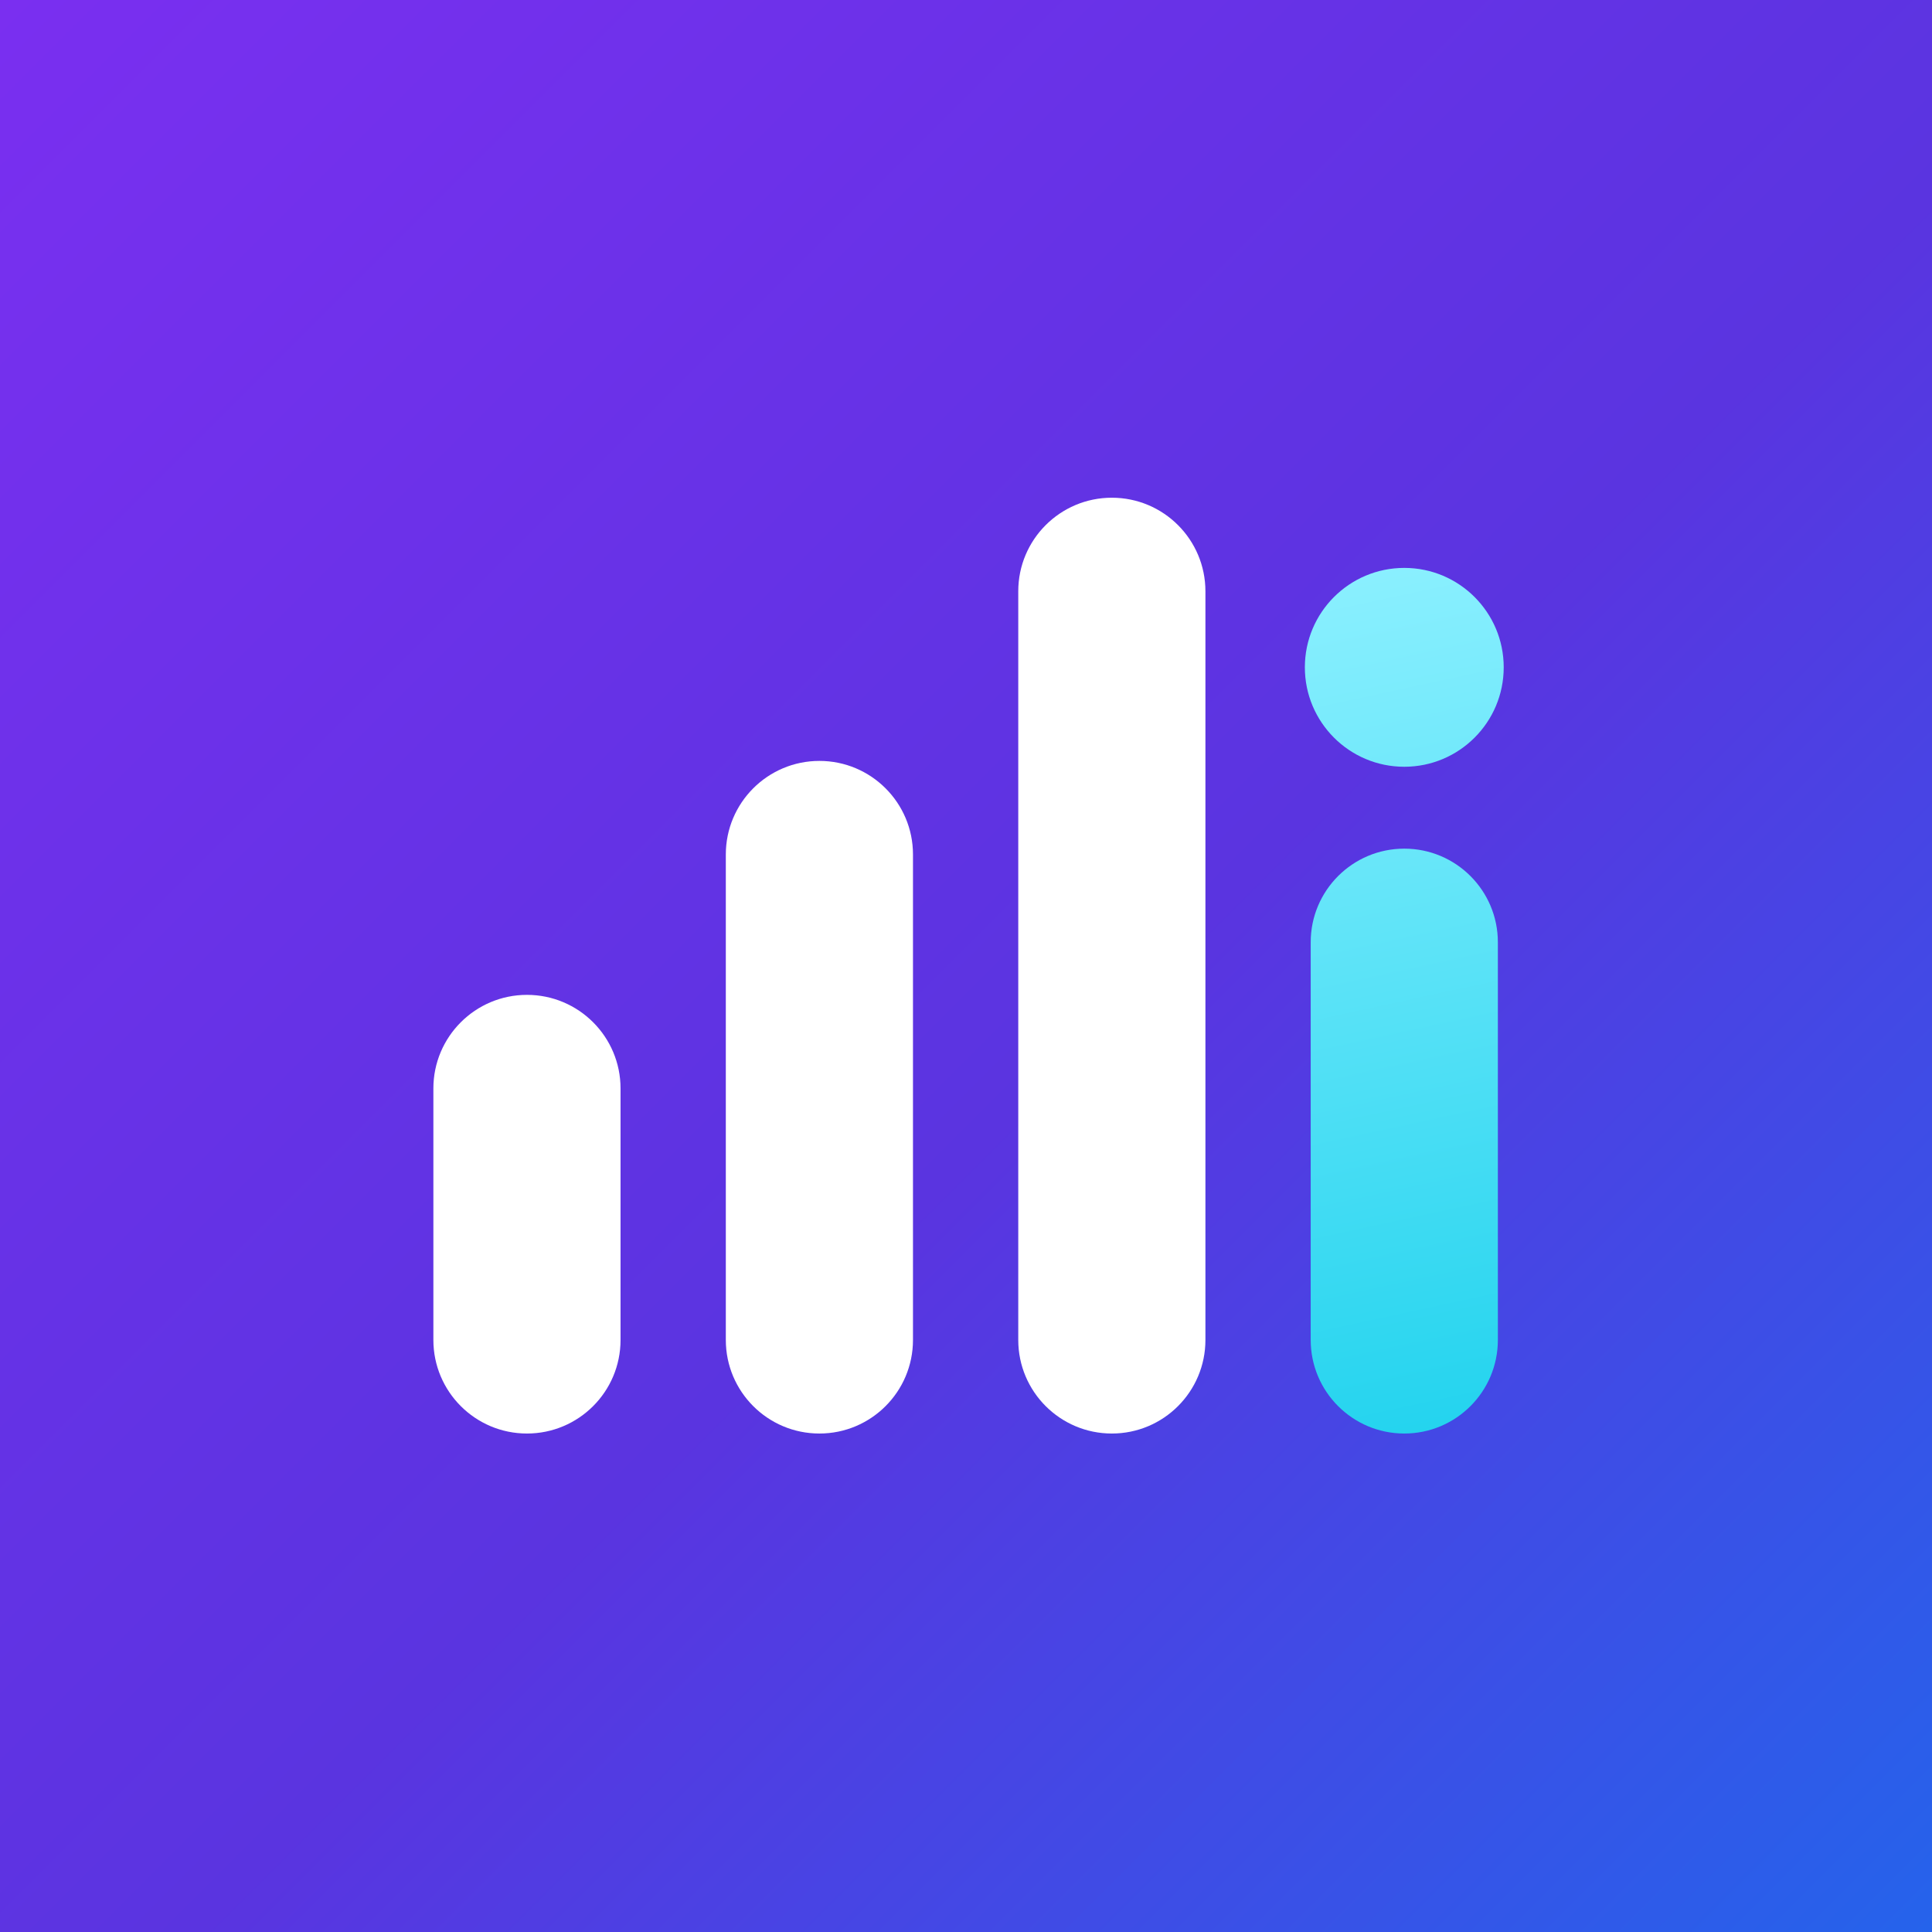
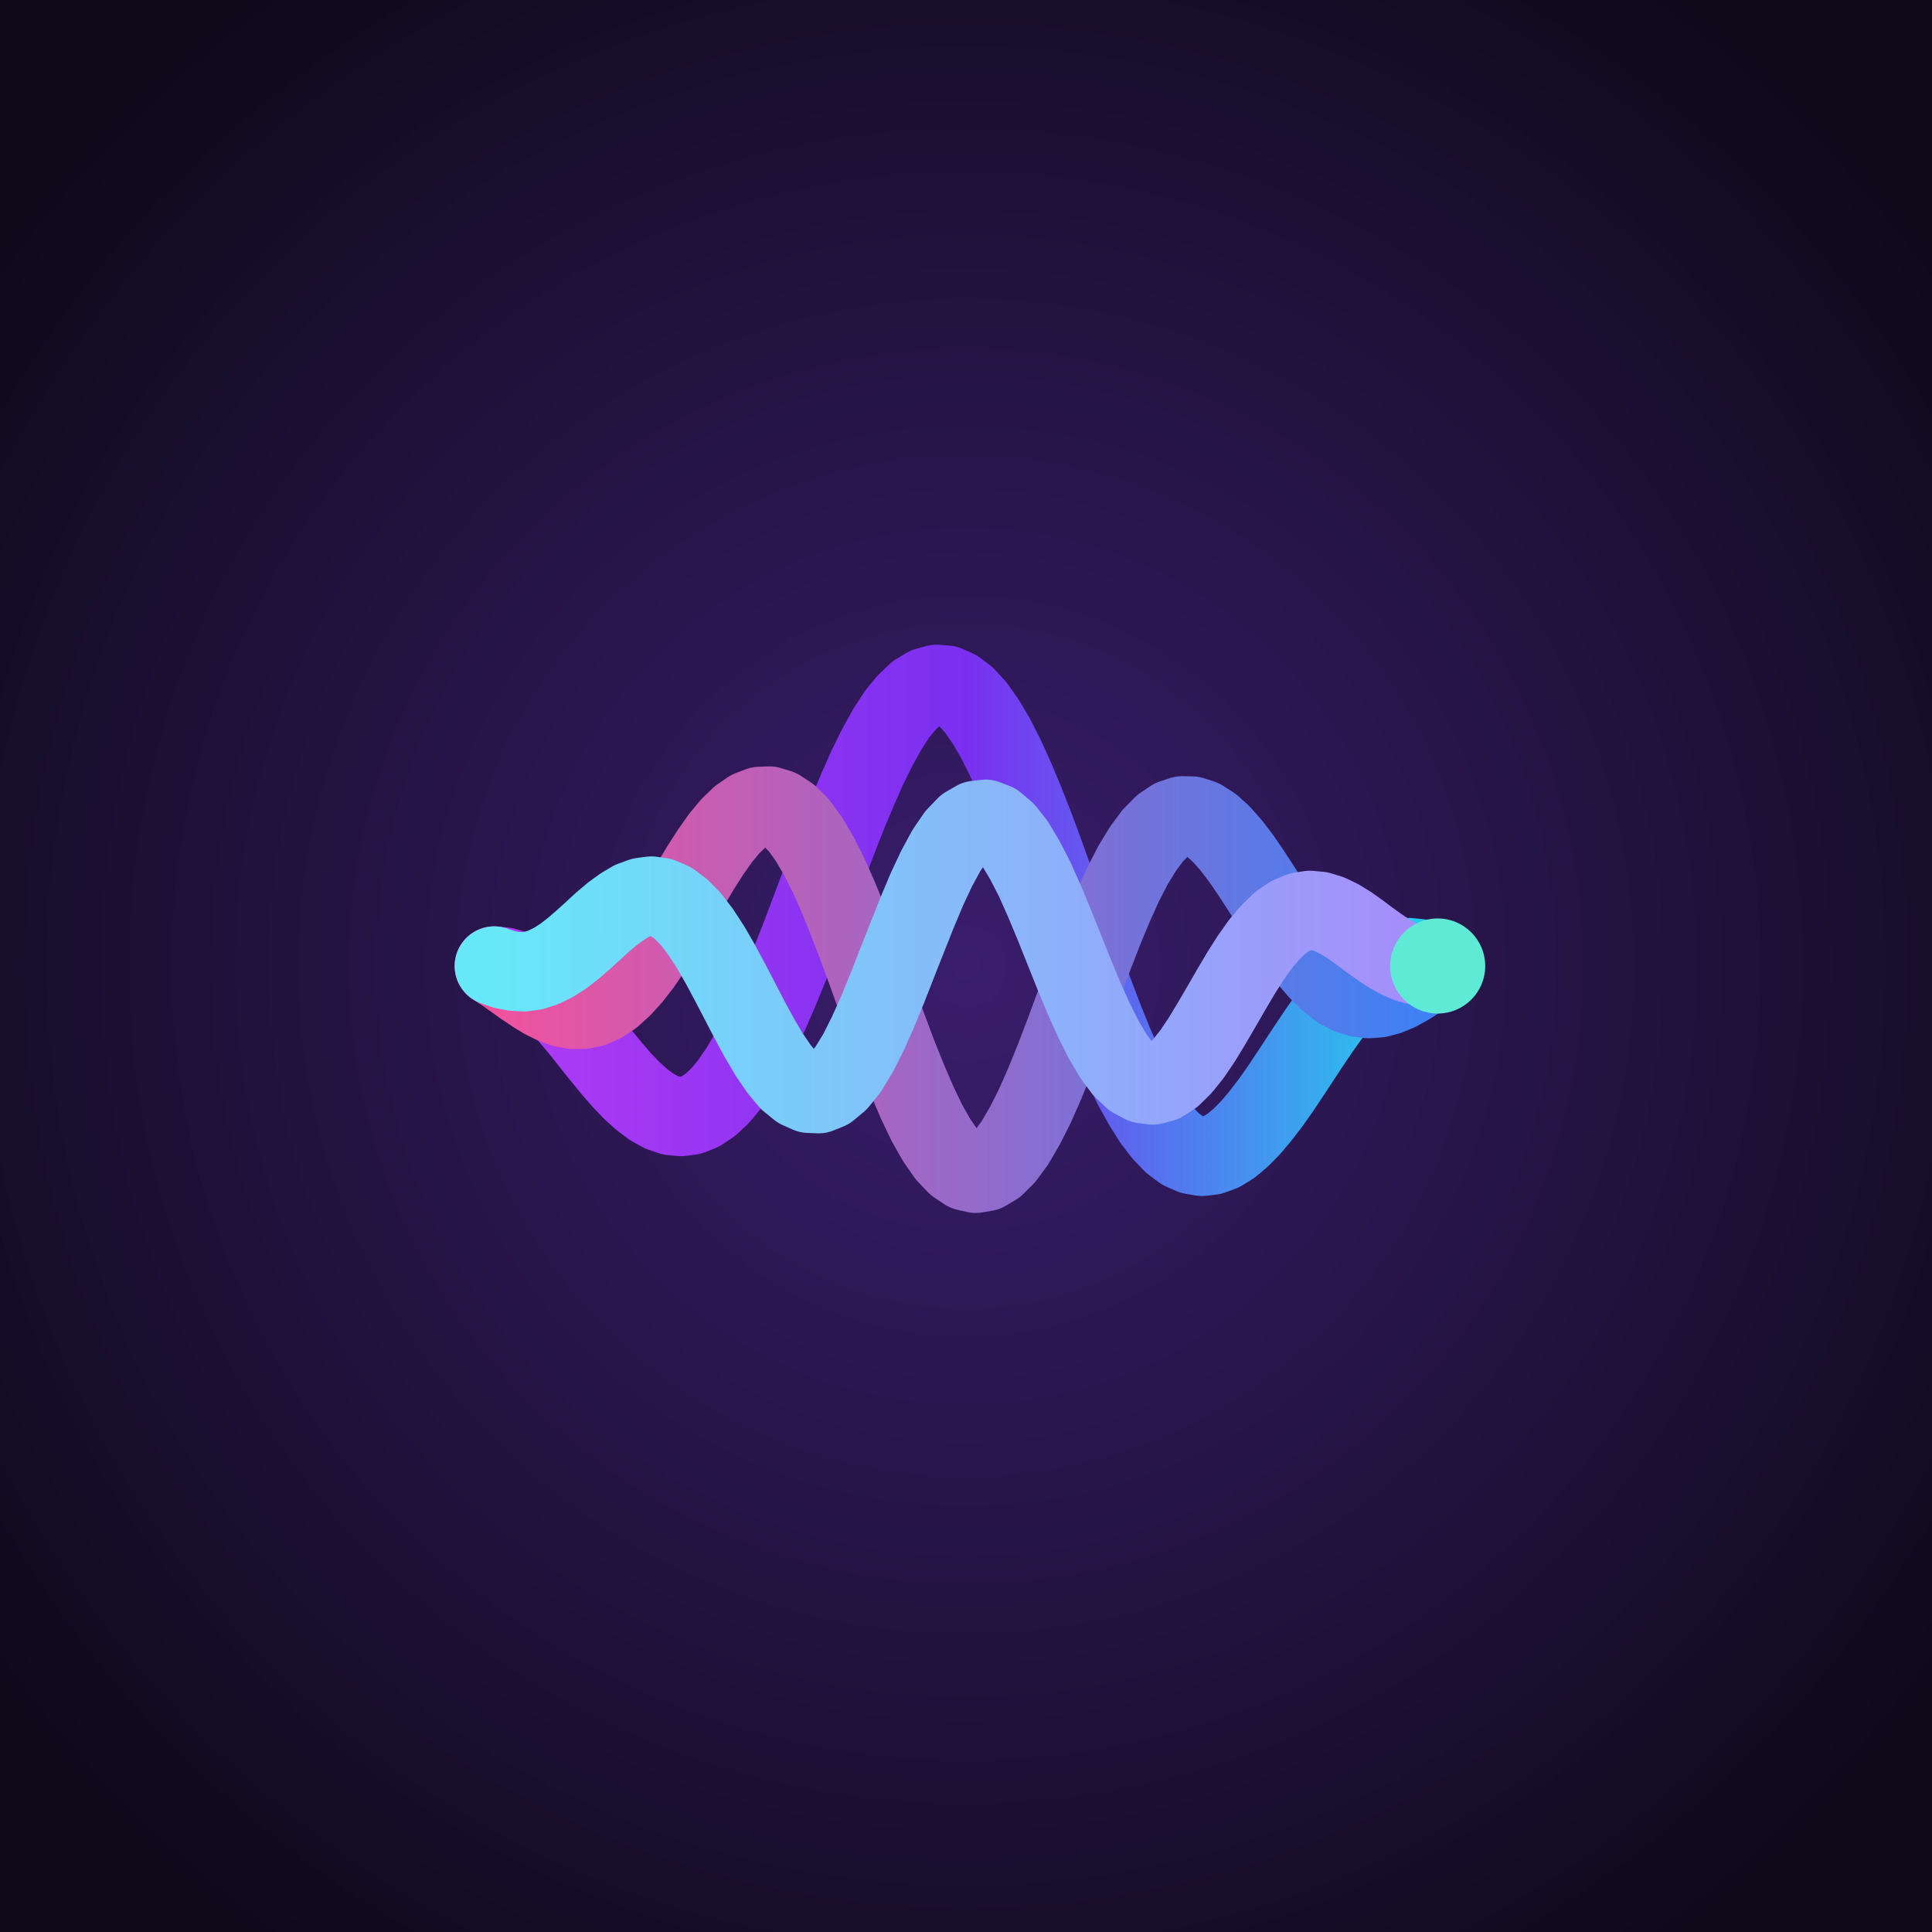
- <svg xmlns="http://www.w3.org/2000/svg" width="1024" height="1024" viewBox="0 0 1024 1024" role="img" aria-label="Cadence maskable app icon">
+ <svg xmlns="http://www.w3.org/2000/svg" width="1024" height="1024" viewBox="0 0 1024 1024" role="img" aria-label="Cadence app icon">
  <defs>
-     <linearGradient id="cadBgM" x1="0" y1="0" x2="1024" y2="1024" gradientUnits="userSpaceOnUse">
-       <stop offset="0" stop-color="#7A2FF0" />
-       <stop offset="0.55" stop-color="#5A34E0" />
-       <stop offset="1" stop-color="#2563EB" />
-     </linearGradient>
-     <linearGradient id="cadResolveM" x1="374" y1="120" x2="438" y2="416" gradientUnits="userSpaceOnUse">
-       <stop offset="0" stop-color="#8CF0FF" />
+     <radialGradient id="glow" cx="0.5" cy="0.5" r="0.62">
+       <stop offset="0" stop-color="#3A1D6E" />
+       <stop offset="1" stop-color="#0E0A1A" />
+     </radialGradient>
+     <linearGradient id="iw1" x1="262" y1="0" x2="762" y2="0" gradientUnits="userSpaceOnUse">
+       <stop offset="0" stop-color="#B23BF5" />
+       <stop offset="0.5" stop-color="#7A2FF0" />
      <stop offset="1" stop-color="#22D3EE" />
    </linearGradient>
+     <linearGradient id="iw2" x1="262" y1="0" x2="762" y2="0" gradientUnits="userSpaceOnUse">
+       <stop offset="0" stop-color="#F0529E" />
+       <stop offset="1" stop-color="#3B82F6" />
+     </linearGradient>
+     <linearGradient id="iw3" x1="262" y1="0" x2="762" y2="0" gradientUnits="userSpaceOnUse">
+       <stop offset="0" stop-color="#67E8F9" />
+       <stop offset="1" stop-color="#A78BFA" />
+     </linearGradient>
  </defs>
-   <rect width="1024" height="1024" fill="url(#cadBgM)" />
-   <g transform="translate(115,115) scale(1.55)">
-     <g fill="#FFFFFF">
-       <rect x="74" y="266" width="64" height="150" rx="32" />
-       <rect x="174" y="186" width="64" height="230" rx="32" />
-       <rect x="274" y="96" width="64" height="320" rx="32" />
-     </g>
-     <g fill="url(#cadResolveM)">
-       <rect x="374" y="216" width="64" height="200" rx="32" />
-       <circle cx="406" cy="154" r="34" />
-     </g>
-   </g>
+   <rect width="1024" height="1024" rx="0" fill="#0E0A1A" />
+   <rect width="1024" height="1024" rx="0" fill="url(#glow)" />
+   <path d="M 262.0 512.0 L 267.2 512.5 L 272.4 514.0 L 277.6 516.5 L 282.8 520.0 L 288.0 524.2 L 293.2 529.2 L 298.5 534.8 L 303.7 540.9 L 308.9 547.2 L 314.1 553.8 L 319.3 560.3 L 324.5 566.6 L 329.7 572.6 L 334.9 578.0 L 340.1 582.7 L 345.3 586.6 L 350.5 589.5 L 355.8 591.3 L 361.0 591.8 L 366.2 591.1 L 371.4 589.0 L 376.6 585.5 L 381.8 580.6 L 387.0 574.3 L 392.2 566.7 L 397.4 557.9 L 402.6 547.8 L 407.8 536.7 L 413.0 524.7 L 418.2 512.0 L 423.5 498.7 L 428.7 485.0 L 433.9 471.1 L 439.1 457.3 L 444.3 443.7 L 449.5 430.5 L 454.7 418.1 L 459.9 406.4 L 465.1 395.9 L 470.3 386.5 L 475.5 378.5 L 480.8 372.1 L 486.0 367.2 L 491.2 364.1 L 496.4 362.7 L 501.6 363.1 L 506.8 365.4 L 512.0 369.3 L 517.2 375.0 L 522.4 382.4 L 527.6 391.2 L 532.8 401.5 L 538.0 413.0 L 543.2 425.5 L 548.5 439.0 L 553.7 453.1 L 558.9 467.6 L 564.1 482.5 L 569.3 497.3 L 574.5 512.0 L 579.7 526.3 L 584.9 540.0 L 590.1 552.9 L 595.3 564.8 L 600.5 575.7 L 605.8 585.3 L 611.0 593.6 L 616.2 600.4 L 621.4 605.8 L 626.6 609.7 L 631.8 612.0 L 637.0 612.9 L 642.2 612.3 L 647.4 610.4 L 652.6 607.2 L 657.8 602.8 L 663.0 597.5 L 668.2 591.3 L 673.5 584.4 L 678.7 577.0 L 683.9 569.2 L 689.1 561.3 L 694.3 553.4 L 699.5 545.7 L 704.7 538.4 L 709.9 531.6 L 715.1 525.5 L 720.3 520.1 L 725.5 515.6 L 730.8 512.0 L 736.0 509.4 L 741.2 507.9 L 746.4 507.5 L 751.6 508.0 L 756.8 509.5 L 762.0 512.0" fill="none" stroke="url(#iw1)" stroke-width="42" stroke-linecap="round" stroke-linejoin="round" />
+   <path d="M 262.0 512.0 L 267.2 515.4 L 272.4 519.1 L 277.6 522.8 L 282.8 526.3 L 288.0 529.5 L 293.2 532.1 L 298.5 534.0 L 303.7 535.0 L 308.9 535.0 L 314.1 533.9 L 319.3 531.6 L 324.5 528.1 L 329.7 523.4 L 334.9 517.7 L 340.1 511.0 L 345.3 503.4 L 350.5 495.1 L 355.8 486.4 L 361.0 477.4 L 366.2 468.5 L 371.4 459.8 L 376.6 451.7 L 381.8 444.3 L 387.0 438.0 L 392.2 433.0 L 397.4 429.4 L 402.6 427.4 L 407.8 427.2 L 413.0 428.8 L 418.2 432.2 L 423.5 437.5 L 428.7 444.7 L 433.9 453.5 L 439.1 463.8 L 444.3 475.5 L 449.5 488.3 L 454.7 502.0 L 459.9 516.1 L 465.1 530.6 L 470.3 544.9 L 475.5 558.8 L 480.8 572.0 L 486.0 584.1 L 491.2 595.0 L 496.4 604.2 L 501.6 611.7 L 506.8 617.2 L 512.0 620.7 L 517.2 621.9 L 522.4 621.0 L 527.6 617.9 L 532.8 612.7 L 538.0 605.6 L 543.2 596.7 L 548.5 586.2 L 553.7 574.4 L 558.9 561.6 L 564.1 548.0 L 569.3 534.0 L 574.5 519.9 L 579.7 506.1 L 584.9 492.7 L 590.1 480.2 L 595.3 468.7 L 600.5 458.6 L 605.8 449.9 L 611.0 442.9 L 616.2 437.6 L 621.4 434.1 L 626.6 432.4 L 631.8 432.5 L 637.0 434.2 L 642.2 437.5 L 647.4 442.2 L 652.6 448.1 L 657.8 454.9 L 663.0 462.5 L 668.2 470.5 L 673.5 478.8 L 678.7 487.1 L 683.9 495.0 L 689.1 502.5 L 694.3 509.3 L 699.5 515.3 L 704.7 520.3 L 709.9 524.3 L 715.1 527.1 L 720.3 528.7 L 725.5 529.3 L 730.8 528.9 L 736.0 527.5 L 741.2 525.3 L 746.4 522.4 L 751.6 519.1 L 756.8 515.6 L 762.0 512.0" fill="none" stroke="url(#iw2)" stroke-width="42" stroke-linecap="round" stroke-linejoin="round" />
+   <path d="M 262.0 512.0 L 267.2 513.8 L 272.4 514.8 L 277.6 515.1 L 282.8 514.4 L 288.0 512.7 L 293.2 510.2 L 298.5 506.8 L 303.7 502.8 L 308.9 498.3 L 314.1 493.6 L 319.3 488.8 L 324.5 484.4 L 329.7 480.6 L 334.9 477.5 L 340.1 475.6 L 345.3 474.9 L 350.5 475.7 L 355.8 478.0 L 361.0 481.9 L 366.2 487.2 L 371.4 494.0 L 376.6 502.0 L 381.8 511.0 L 387.0 520.7 L 392.2 530.7 L 397.4 540.7 L 402.6 550.3 L 407.8 559.1 L 413.0 566.7 L 418.2 572.9 L 423.5 577.2 L 428.7 579.5 L 433.9 579.7 L 439.1 577.6 L 444.3 573.3 L 449.5 566.8 L 454.7 558.3 L 459.9 548.0 L 465.1 536.4 L 470.3 523.7 L 475.5 510.4 L 480.8 497.0 L 486.0 483.9 L 491.2 471.5 L 496.4 460.4 L 501.6 450.8 L 506.8 443.2 L 512.0 437.8 L 517.2 434.8 L 522.4 434.2 L 527.6 436.2 L 532.8 440.6 L 538.0 447.2 L 543.2 455.9 L 548.5 466.2 L 553.7 477.9 L 558.9 490.4 L 564.1 503.4 L 569.3 516.4 L 574.5 528.9 L 579.7 540.5 L 584.9 550.9 L 590.1 559.7 L 595.3 566.7 L 600.5 571.6 L 605.8 574.4 L 611.0 575.1 L 616.2 573.7 L 621.4 570.3 L 626.6 565.2 L 631.8 558.7 L 637.0 551.0 L 642.2 542.4 L 647.4 533.5 L 652.6 524.5 L 657.8 515.7 L 663.0 507.5 L 668.2 500.2 L 673.5 494.0 L 678.7 489.0 L 683.9 485.5 L 689.1 483.3 L 694.3 482.5 L 699.5 483.0 L 704.7 484.6 L 709.9 487.1 L 715.1 490.3 L 720.3 494.0 L 725.5 497.9 L 730.8 501.7 L 736.0 505.2 L 741.2 508.1 L 746.4 510.4 L 751.6 511.8 L 756.8 512.4 L 762.0 512.0" fill="none" stroke="url(#iw3)" stroke-width="42" stroke-linecap="round" stroke-linejoin="round" />
+   <circle cx="762" cy="512" r="25.2" fill="#5EEAD4" />
</svg>
